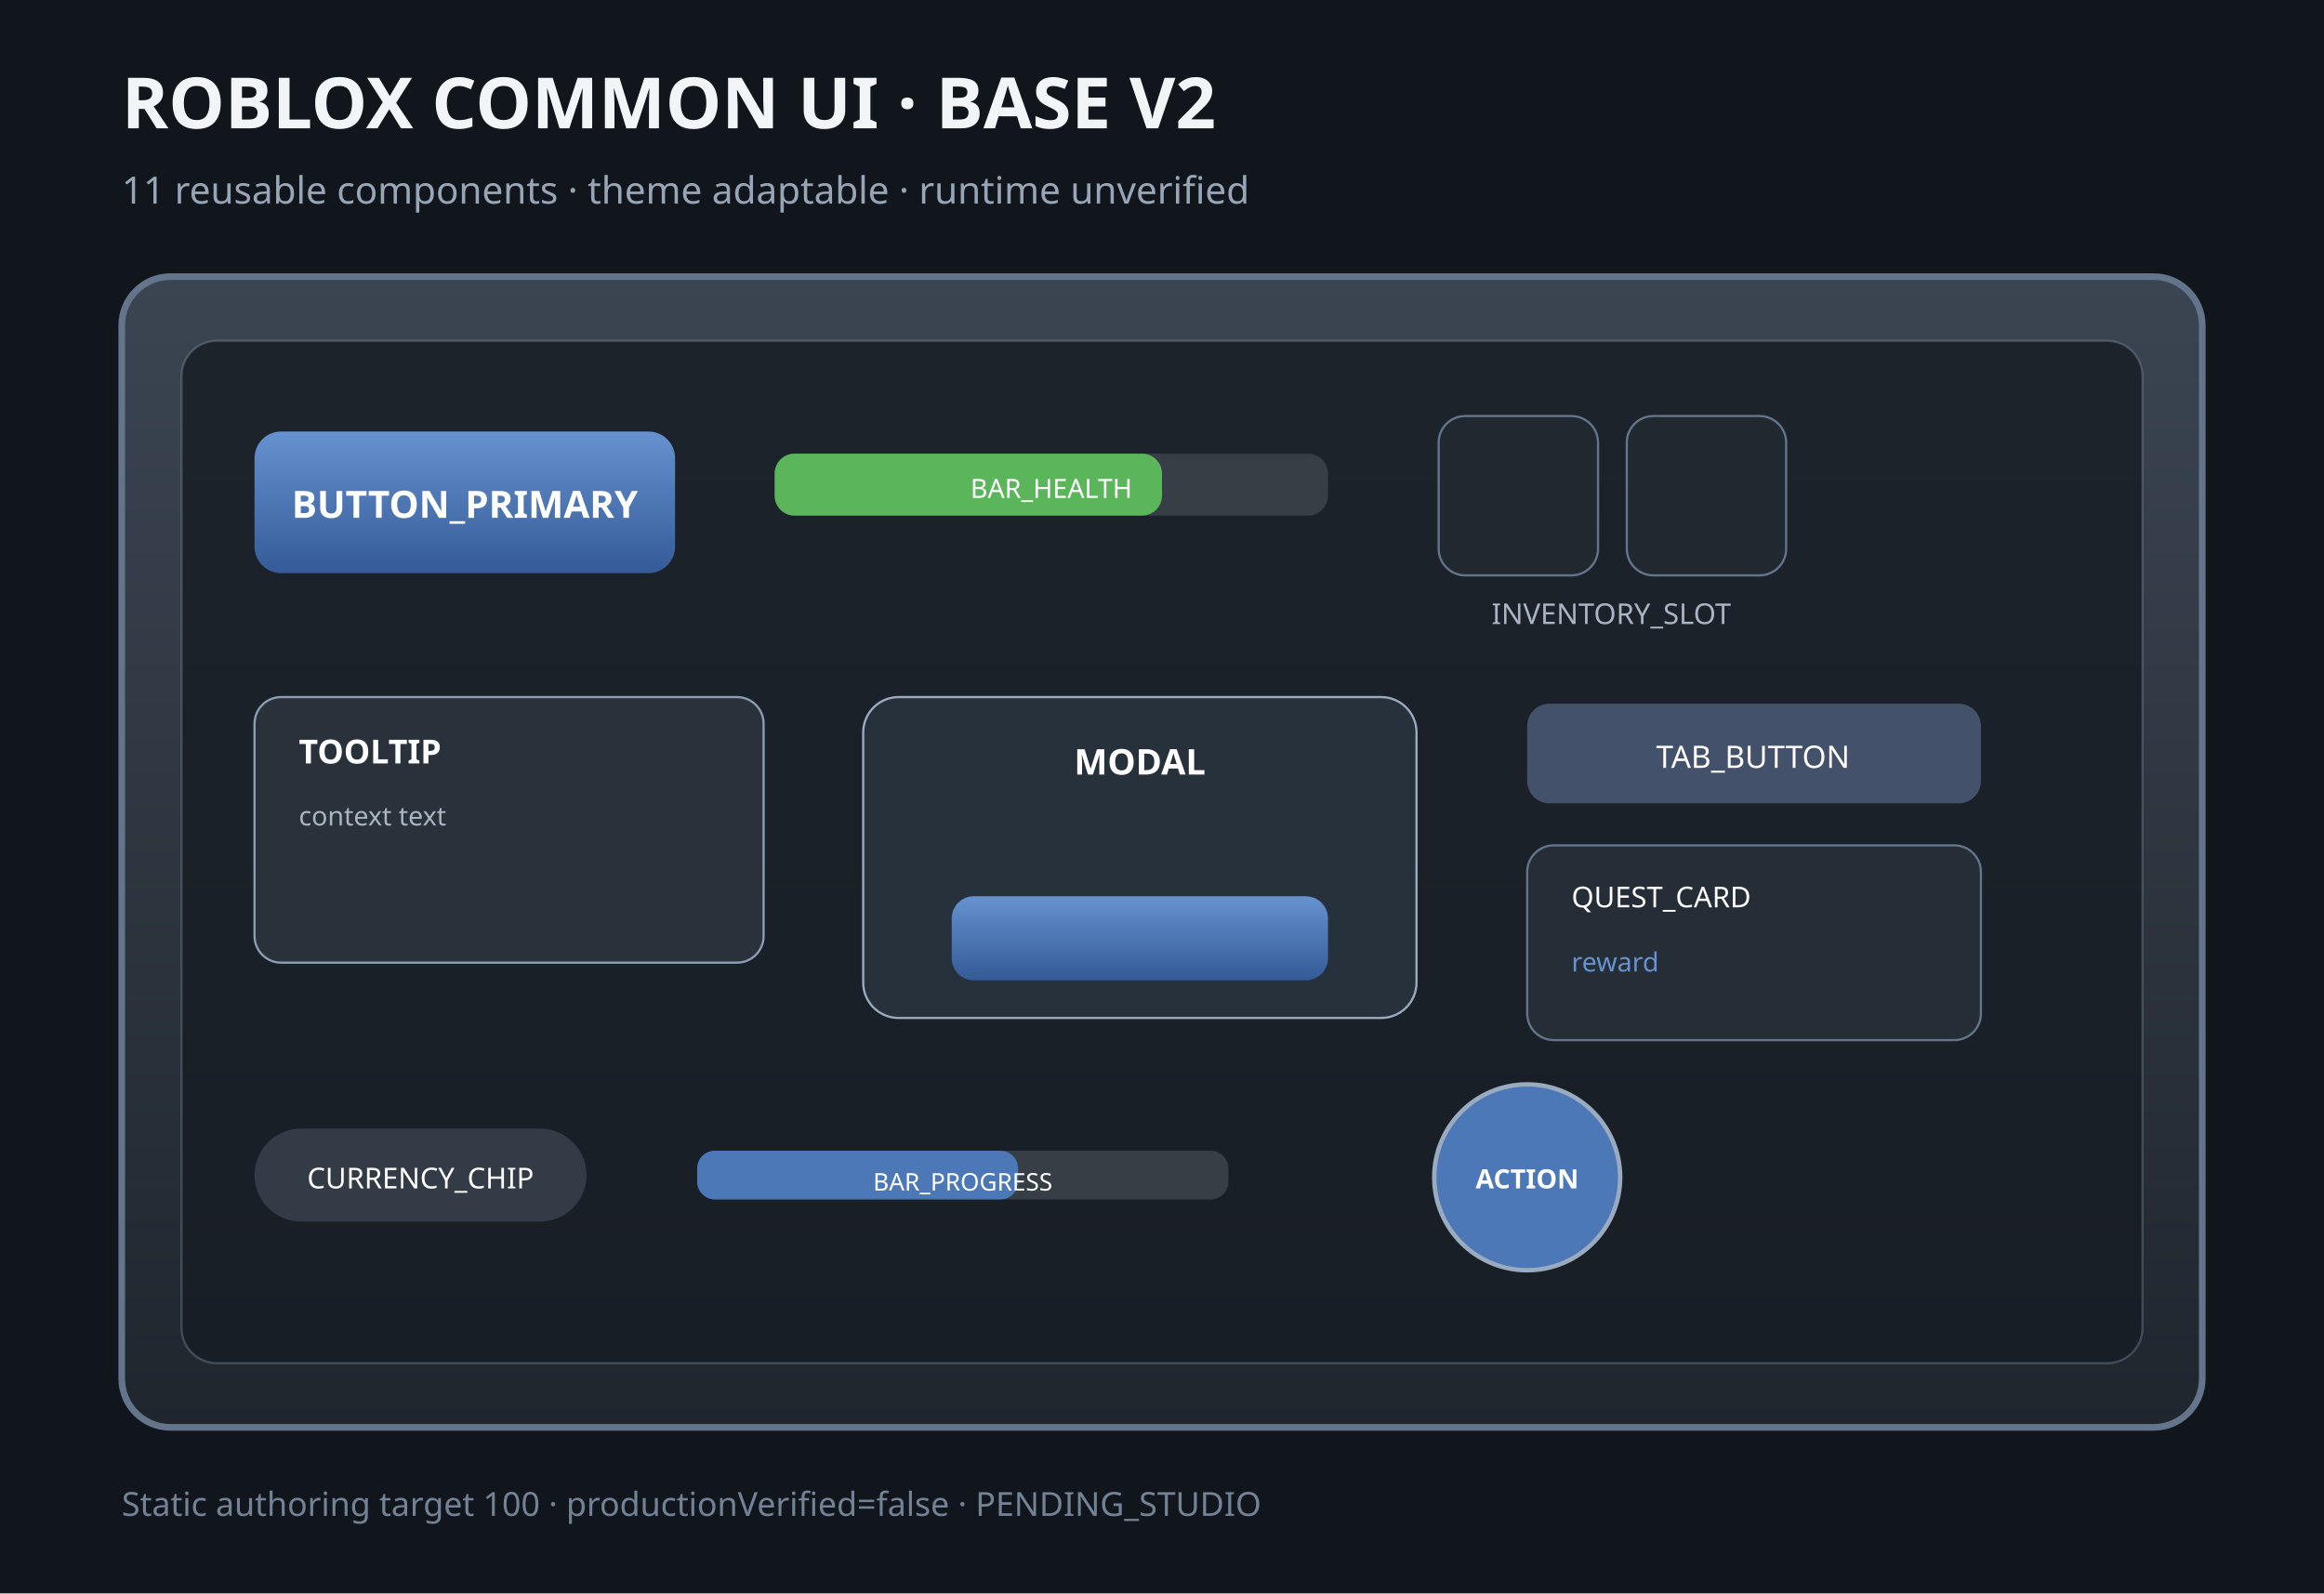
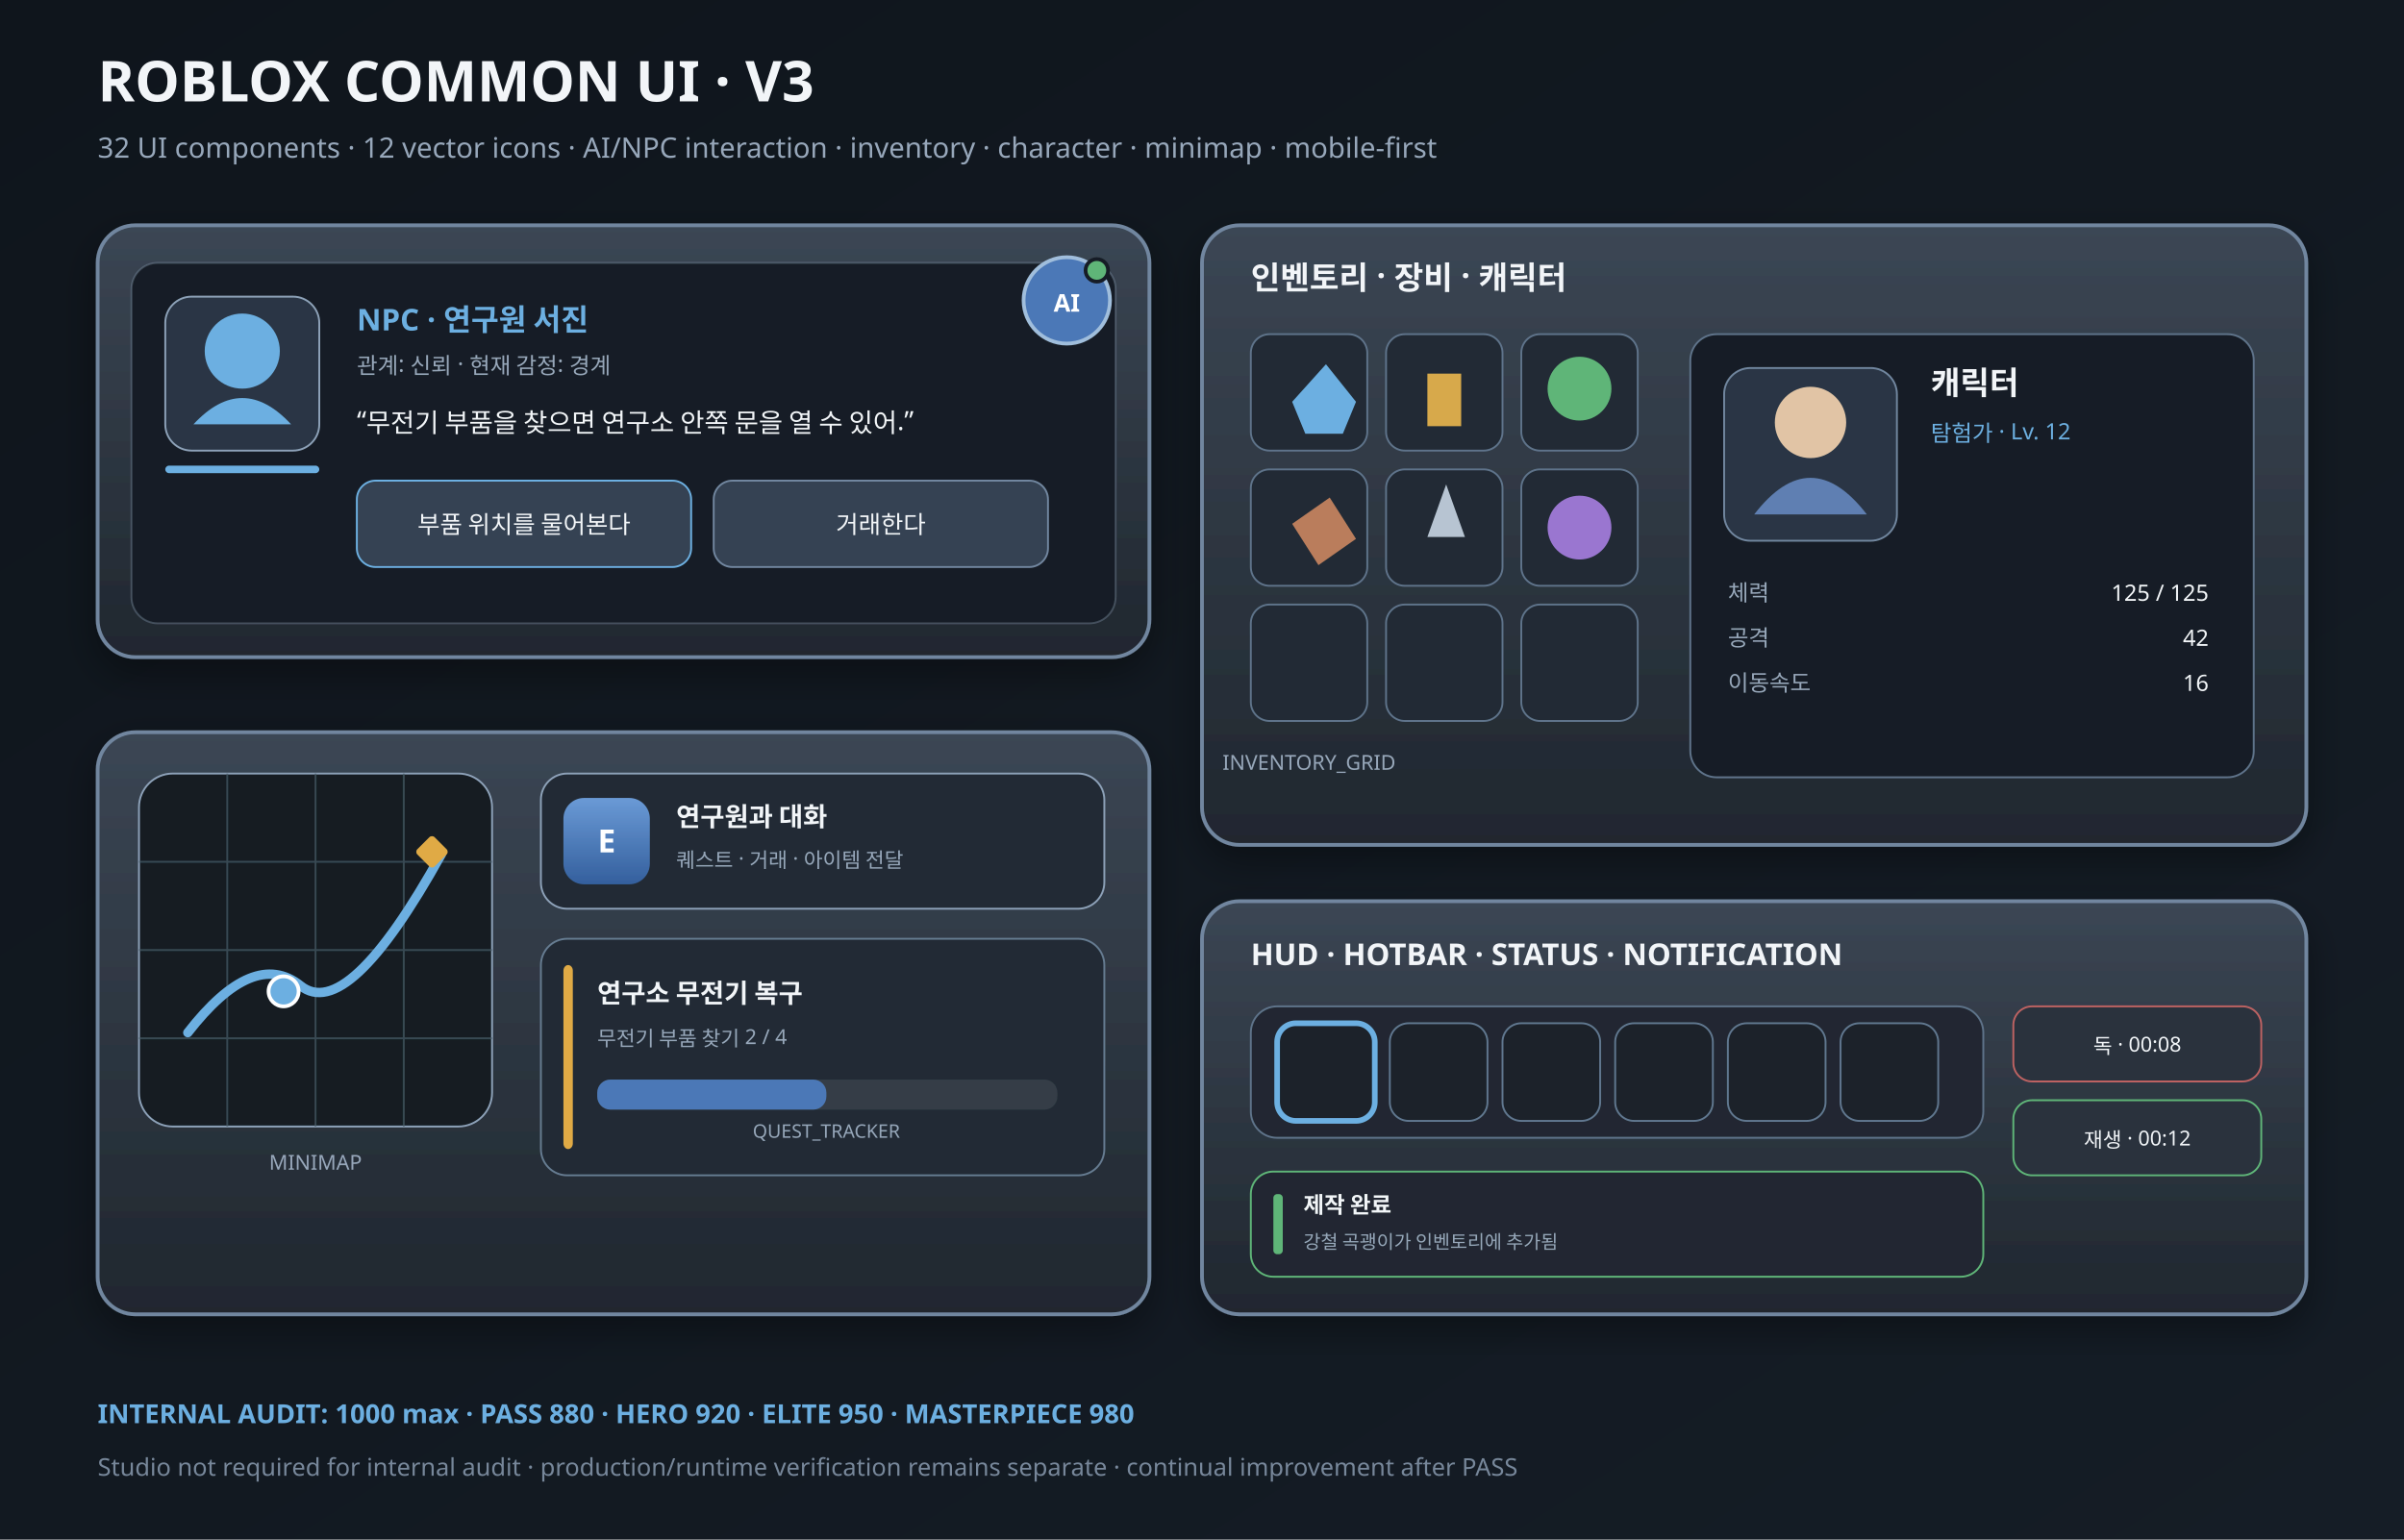
- <svg xmlns="http://www.w3.org/2000/svg" width="1050" height="720" viewBox="0 0 1050 720">
+ <svg xmlns="http://www.w3.org/2000/svg" width="1280" height="820" viewBox="0 0 1280 820">
  <defs>
+     <linearGradient id="bg" x1="0" y1="0" x2="1" y2="1">
+       <stop stop-color="#0f151c" />
+       <stop offset="1" stop-color="#151d26" />
+     </linearGradient>
    <linearGradient id="panel" x1="0" y1="0" x2="0" y2="1">
-       <stop stop-color="#3b4552" />
-       <stop offset="1" stop-color="#20262e" />
+       <stop stop-color="#3b4654" />
+       <stop offset="1" stop-color="#20272f" />
    </linearGradient>
    <linearGradient id="btn" x1="0" y1="0" x2="0" y2="1">
-       <stop stop-color="#6692cf" />
-       <stop offset="1" stop-color="#345b97" />
+       <stop stop-color="#6a9ad6" />
+       <stop offset="1" stop-color="#345f9d" />
    </linearGradient>
+     <filter id="shadow">
+       <feDropShadow dx="0" dy="8" stdDeviation="10" flood-color="#000" flood-opacity=".35" />
+     </filter>
  </defs>
-   <rect width="1050" height="720" fill="#11161c" />
-   <text x="55" y="58" fill="#f2f5f8" font-family="sans-serif" font-size="32" font-weight="700">ROBLOX COMMON UI · BASE V2</text>
-   <text x="55" y="92" fill="#98a5b6" font-family="sans-serif" font-size="17">11 reusable components · theme adaptable · runtime unverified</text>
-   <rect x="55" y="125" width="940" height="520" rx="22" fill="url(#panel)" stroke="#64758b" stroke-width="3" />
-   <rect x="82" y="154" width="886" height="462" rx="16" fill="#161c22" opacity=".82" stroke="#8c9db3" stroke-opacity=".4" />
-   <rect x="115" y="195" width="190" height="64" rx="12" fill="url(#btn)" />
-   <text x="210" y="234" text-anchor="middle" fill="#fff" font-family="sans-serif" font-size="17" font-weight="700">BUTTON_PRIMARY</text>
-   <rect x="350" y="205" width="250" height="28" rx="9" fill="#373e45" />
-   <rect x="350" y="205" width="175" height="28" rx="9" fill="#5bb55b" />
-   <text x="475" y="225" text-anchor="middle" fill="#fff" font-family="sans-serif" font-size="12">BAR_HEALTH</text>
-   <rect x="650" y="188" width="72" height="72" rx="12" fill="#202830" stroke="#64758b" />
-   <rect x="735" y="188" width="72" height="72" rx="12" fill="#202830" stroke="#64758b" />
-   <text x="728" y="282" text-anchor="middle" fill="#aab4c2" font-family="sans-serif" font-size="13">INVENTORY_SLOT</text>
-   <rect x="115" y="315" width="230" height="120" rx="12" fill="#29313a" stroke="#8c9db3" />
-   <text x="135" y="345" fill="#fff" font-family="sans-serif" font-size="15" font-weight="700">TOOLTIP</text>
-   <text x="135" y="373" fill="#aab4c2" font-family="sans-serif" font-size="12">context text</text>
-   <rect x="390" y="315" width="250" height="145" rx="16" fill="#27313b" stroke="#9aabc0" />
-   <text x="515" y="350" text-anchor="middle" fill="#fff" font-family="sans-serif" font-size="16" font-weight="700">MODAL</text>
-   <rect x="430" y="405" width="170" height="38" rx="10" fill="url(#btn)" />
-   <rect x="690" y="318" width="205" height="45" rx="10" fill="#43516a" />
-   <text x="792" y="347" text-anchor="middle" fill="#fff" font-family="sans-serif" font-size="14">TAB_BUTTON</text>
-   <rect x="690" y="382" width="205" height="88" rx="12" fill="#252d36" stroke="#64758b" />
-   <text x="710" y="410" fill="#fff" font-family="sans-serif" font-size="13">QUEST_CARD</text>
-   <text x="710" y="439" fill="#6692cf" font-family="sans-serif" font-size="12">reward</text>
-   <rect x="115" y="510" width="150" height="42" rx="21" fill="#323b46" />
-   <text x="190" y="537" text-anchor="middle" fill="#fff" font-family="sans-serif" font-size="13">CURRENCY_CHIP</text>
-   <rect x="315" y="520" width="240" height="22" rx="8" fill="#373e45" />
-   <rect x="315" y="520" width="145" height="22" rx="8" fill="#4c78b7" />
-   <text x="435" y="538" text-anchor="middle" fill="#fff" font-family="sans-serif" font-size="11">BAR_PROGRESS</text>
-   <circle cx="690" cy="532" r="42" fill="#4c78b7" stroke="#9aabc0" stroke-width="2" />
-   <text x="690" y="537" text-anchor="middle" fill="#fff" font-family="sans-serif" font-size="12" font-weight="700">ACTION</text>
-   <text x="55" y="685" fill="#748296" font-family="sans-serif" font-size="15">Static authoring target 100 · productionVerified=false · PENDING_STUDIO</text>
+   <rect width="1280" height="820" fill="url(#bg)" />
+   <text x="52" y="54" fill="#f2f5f8" font-family="sans-serif" font-size="30" font-weight="700">ROBLOX COMMON UI · V3</text>
+   <text x="52" y="84" fill="#97a7ba" font-family="sans-serif" font-size="15">32 UI components · 12 vector icons · AI/NPC interaction · inventory · character · minimap · mobile-first</text>
+   <g filter="url(#shadow)">
+     <rect x="52" y="120" width="560" height="230" rx="20" fill="url(#panel)" stroke="#71869f" stroke-width="2" />
+     <rect x="70" y="140" width="524" height="192" rx="14" fill="#171e26" stroke="#8da1b8" stroke-opacity=".35" />
+     <rect x="88" y="158" width="82" height="82" rx="14" fill="#293644" stroke="#8da1b8" />
+     <circle cx="129" cy="187" r="20" fill="#6cafe1" />
+     <path d="M103 226 Q129 198 155 226" fill="#6cafe1" />
+     <rect x="88" y="248" width="82" height="4" rx="2" fill="#6cafe1" />
+     <text x="190" y="176" fill="#6cafe1" font-family="sans-serif" font-size="16" font-weight="700">NPC · 연구원 서진</text>
+     <text x="190" y="199" fill="#97a7ba" font-family="sans-serif" font-size="12">관계: 신뢰 · 현재 감정: 경계</text>
+     <text x="190" y="229" fill="#f2f5f8" font-family="sans-serif" font-size="14">“무전기 부품을 찾으면 연구소 안쪽 문을 열 수 있어.”</text>
+     <rect x="190" y="256" width="178" height="46" rx="10" fill="#354252" stroke="#6cafe1" />
+     <rect x="380" y="256" width="178" height="46" rx="10" fill="#354252" stroke="#71869f" />
+     <text x="279" y="284" text-anchor="middle" fill="#f2f5f8" font-family="sans-serif" font-size="13">부품 위치를 물어본다</text>
+     <text x="469" y="284" text-anchor="middle" fill="#f2f5f8" font-family="sans-serif" font-size="13">거래한다</text>
+     <circle cx="568" cy="160" r="23" fill="#4c78b7" stroke="#a0bedc" stroke-width="2" />
+     <text x="568" y="166" text-anchor="middle" fill="#fff" font-family="sans-serif" font-size="13" font-weight="700">AI</text>
+     <circle cx="584" cy="144" r="6" fill="#5fb578" stroke="#171e26" stroke-width="2" />
+   </g>
+   <g filter="url(#shadow)">
+     <rect x="640" y="120" width="588" height="330" rx="20" fill="url(#panel)" stroke="#71869f" stroke-width="2" />
+     <text x="666" y="154" fill="#f2f5f8" font-family="sans-serif" font-size="17" font-weight="700">인벤토리 · 장비 · 캐릭터</text>
+     <g fill="#202a34" stroke="#5e738a">
+       <rect x="666" y="178" width="62" height="62" rx="10" />
+       <rect x="738" y="178" width="62" height="62" rx="10" />
+       <rect x="810" y="178" width="62" height="62" rx="10" />
+       <rect x="666" y="250" width="62" height="62" rx="10" />
+       <rect x="738" y="250" width="62" height="62" rx="10" />
+       <rect x="810" y="250" width="62" height="62" rx="10" />
+       <rect x="666" y="322" width="62" height="62" rx="10" />
+       <rect x="738" y="322" width="62" height="62" rx="10" />
+       <rect x="810" y="322" width="62" height="62" rx="10" />
+     </g>
+     <path d="M688 214 l18-20 16 20-7 17h-20z" fill="#6cafe1" />
+     <path d="M760 199 h18 v28 h-18z" fill="#d7a94c" />
+     <circle cx="841" cy="207" r="17" fill="#5fb578" />
+     <path d="M688 279 l20-14 14 22-20 14z" fill="#ba7d5b" />
+     <path d="M760 286 l10-28 10 28z" fill="#b7c4d2" />
+     <circle cx="841" cy="281" r="17" fill="#9a76d0" />
+     <text x="697" y="410" text-anchor="middle" fill="#97a7ba" font-family="sans-serif" font-size="11">INVENTORY_GRID</text>
+     <rect x="900" y="178" width="300" height="236" rx="14" fill="#171e26" stroke="#5e738a" />
+     <rect x="918" y="196" width="92" height="92" rx="14" fill="#293644" stroke="#71869f" />
+     <circle cx="964" cy="225" r="19" fill="#e1c4a5" />
+     <path d="M934 274 Q964 235 994 274" fill="#5f7fb2" />
+     <text x="1028" y="210" fill="#f2f5f8" font-family="sans-serif" font-size="17" font-weight="700">캐릭터</text>
+     <text x="1028" y="235" fill="#6cafe1" font-family="sans-serif" font-size="12">탐험가 · Lv. 12</text>
+     <g font-family="sans-serif" font-size="12">
+       <text x="920" y="320" fill="#97a7ba">체력</text>
+       <text x="1176" y="320" text-anchor="end" fill="#f2f5f8">125 / 125</text>
+       <text x="920" y="344" fill="#97a7ba">공격</text>
+       <text x="1176" y="344" text-anchor="end" fill="#f2f5f8">42</text>
+       <text x="920" y="368" fill="#97a7ba">이동속도</text>
+       <text x="1176" y="368" text-anchor="end" fill="#f2f5f8">16</text>
+     </g>
+   </g>
+   <g filter="url(#shadow)">
+     <rect x="52" y="390" width="560" height="310" rx="20" fill="url(#panel)" stroke="#71869f" stroke-width="2" />
+     <rect x="74" y="412" width="188" height="188" rx="18" fill="#141d24" stroke="#8da1b8" />
+     <g stroke="#485b67" stroke-width="1" opacity=".7">
+       <line x1="121" y1="412" x2="121" y2="600" />
+       <line x1="168" y1="412" x2="168" y2="600" />
+       <line x1="215" y1="412" x2="215" y2="600" />
+       <line x1="74" y1="459" x2="262" y2="459" />
+       <line x1="74" y1="506" x2="262" y2="506" />
+       <line x1="74" y1="553" x2="262" y2="553" />
+     </g>
+     <path d="M100 550 Q135 505 160 525 T235 455" fill="none" stroke="#6cafe1" stroke-width="5" stroke-linecap="round" />
+     <circle cx="151" cy="528" r="8" fill="#6cafe1" stroke="#fff" stroke-width="2" />
+     <rect x="224" y="447" width="13" height="13" rx="2" fill="#e0aa45" transform="rotate(45 230 453)" />
+     <text x="168" y="623" text-anchor="middle" fill="#97a7ba" font-family="sans-serif" font-size="11">MINIMAP</text>
+     <rect x="288" y="412" width="300" height="72" rx="14" fill="#222c36" stroke="#8da1b8" />
+     <rect x="300" y="425" width="46" height="46" rx="11" fill="url(#btn)" />
+     <text x="323" y="454" text-anchor="middle" fill="#fff" font-family="sans-serif" font-size="17" font-weight="700">E</text>
+     <text x="360" y="440" fill="#f2f5f8" font-family="sans-serif" font-size="14" font-weight="700">연구원과 대화</text>
+     <text x="360" y="462" fill="#97a7ba" font-family="sans-serif" font-size="11">퀘스트 · 거래 · 아이템 전달</text>
+     <rect x="288" y="500" width="300" height="126" rx="14" fill="#222c36" stroke="#667b91" />
+     <rect x="300" y="514" width="5" height="98" rx="3" fill="#e0aa45" />
+     <text x="318" y="534" fill="#f2f5f8" font-family="sans-serif" font-size="14" font-weight="700">연구소 무전기 복구</text>
+     <text x="318" y="557" fill="#97a7ba" font-family="sans-serif" font-size="11">무전기 부품 찾기  2 / 4</text>
+     <rect x="318" y="575" width="245" height="16" rx="7" fill="#353e47" />
+     <rect x="318" y="575" width="122" height="16" rx="7" fill="#4c78b7" />
+     <text x="440" y="606" text-anchor="middle" fill="#97a7ba" font-family="sans-serif" font-size="10">QUEST_TRACKER</text>
+   </g>
+   <g filter="url(#shadow)">
+     <rect x="640" y="480" width="588" height="220" rx="20" fill="url(#panel)" stroke="#71869f" stroke-width="2" />
+     <text x="666" y="514" fill="#f2f5f8" font-family="sans-serif" font-size="16" font-weight="700">HUD · HOTBAR · STATUS · NOTIFICATION</text>
+     <rect x="666" y="536" width="390" height="70" rx="14" fill="#202830" stroke="#5e738a" />
+     <g fill="#1a222b" stroke="#61778f">
+       <rect x="680" y="545" width="52" height="52" rx="10" />
+       <rect x="740" y="545" width="52" height="52" rx="10" />
+       <rect x="800" y="545" width="52" height="52" rx="10" />
+       <rect x="860" y="545" width="52" height="52" rx="10" />
+       <rect x="920" y="545" width="52" height="52" rx="10" />
+       <rect x="980" y="545" width="52" height="52" rx="10" />
+     </g>
+     <rect x="680" y="545" width="52" height="52" rx="10" fill="none" stroke="#6cafe1" stroke-width="3" />
+     <rect x="1072" y="536" width="132" height="40" rx="10" fill="#29323d" stroke="#bd6262" />
+     <text x="1138" y="561" text-anchor="middle" fill="#f2f5f8" font-family="sans-serif" font-size="11">독 · 00:08</text>
+     <rect x="1072" y="586" width="132" height="40" rx="10" fill="#29323d" stroke="#5fb578" />
+     <text x="1138" y="611" text-anchor="middle" fill="#f2f5f8" font-family="sans-serif" font-size="11">재생 · 00:12</text>
+     <rect x="666" y="624" width="390" height="56" rx="12" fill="#202830" stroke="#5fb578" />
+     <rect x="678" y="636" width="5" height="32" rx="2" fill="#5fb578" />
+     <text x="694" y="646" fill="#f2f5f8" font-family="sans-serif" font-size="12" font-weight="700">제작 완료</text>
+     <text x="694" y="665" fill="#97a7ba" font-family="sans-serif" font-size="10">강철 곡괭이가 인벤토리에 추가됨</text>
+   </g>
+   <text x="52" y="758" fill="#6cafe1" font-family="sans-serif" font-size="14" font-weight="700">INTERNAL AUDIT: 1000 max · PASS 880 · HERO 920 · ELITE 950 · MASTERPIECE 980</text>
+   <text x="52" y="786" fill="#77879a" font-family="sans-serif" font-size="13">Studio not required for internal audit · production/runtime verification remains separate · continual improvement after PASS</text>
</svg>
